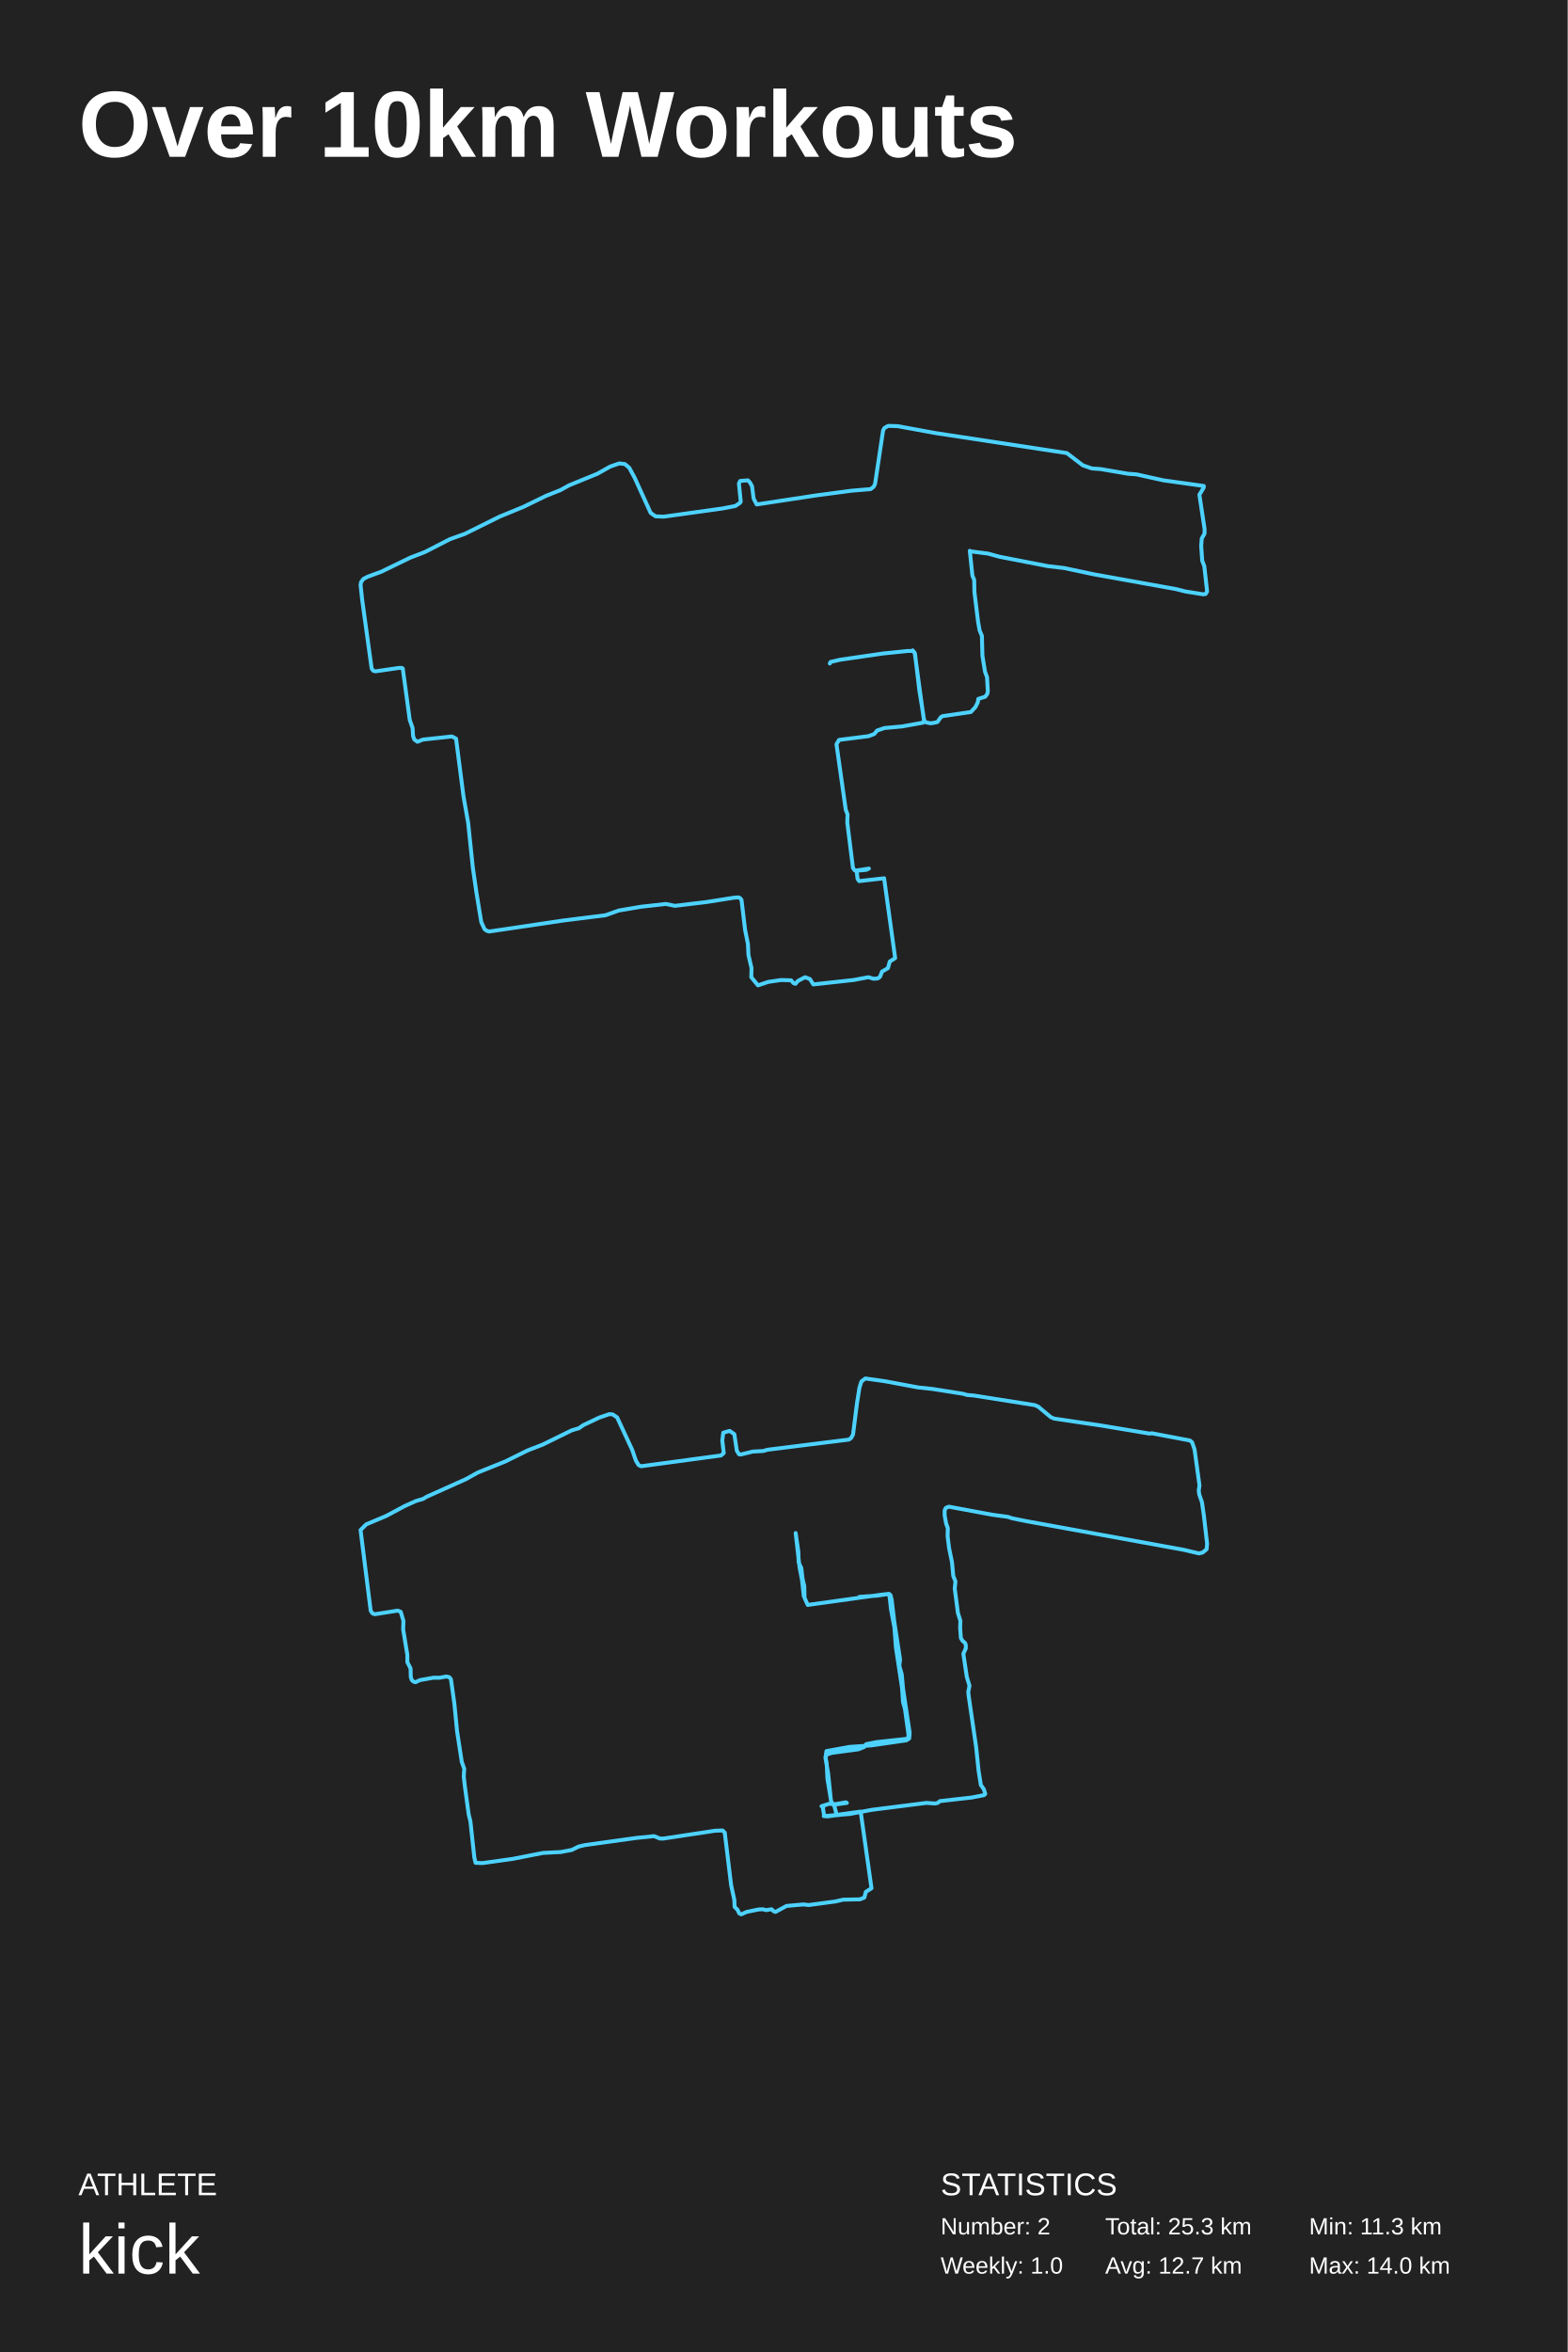
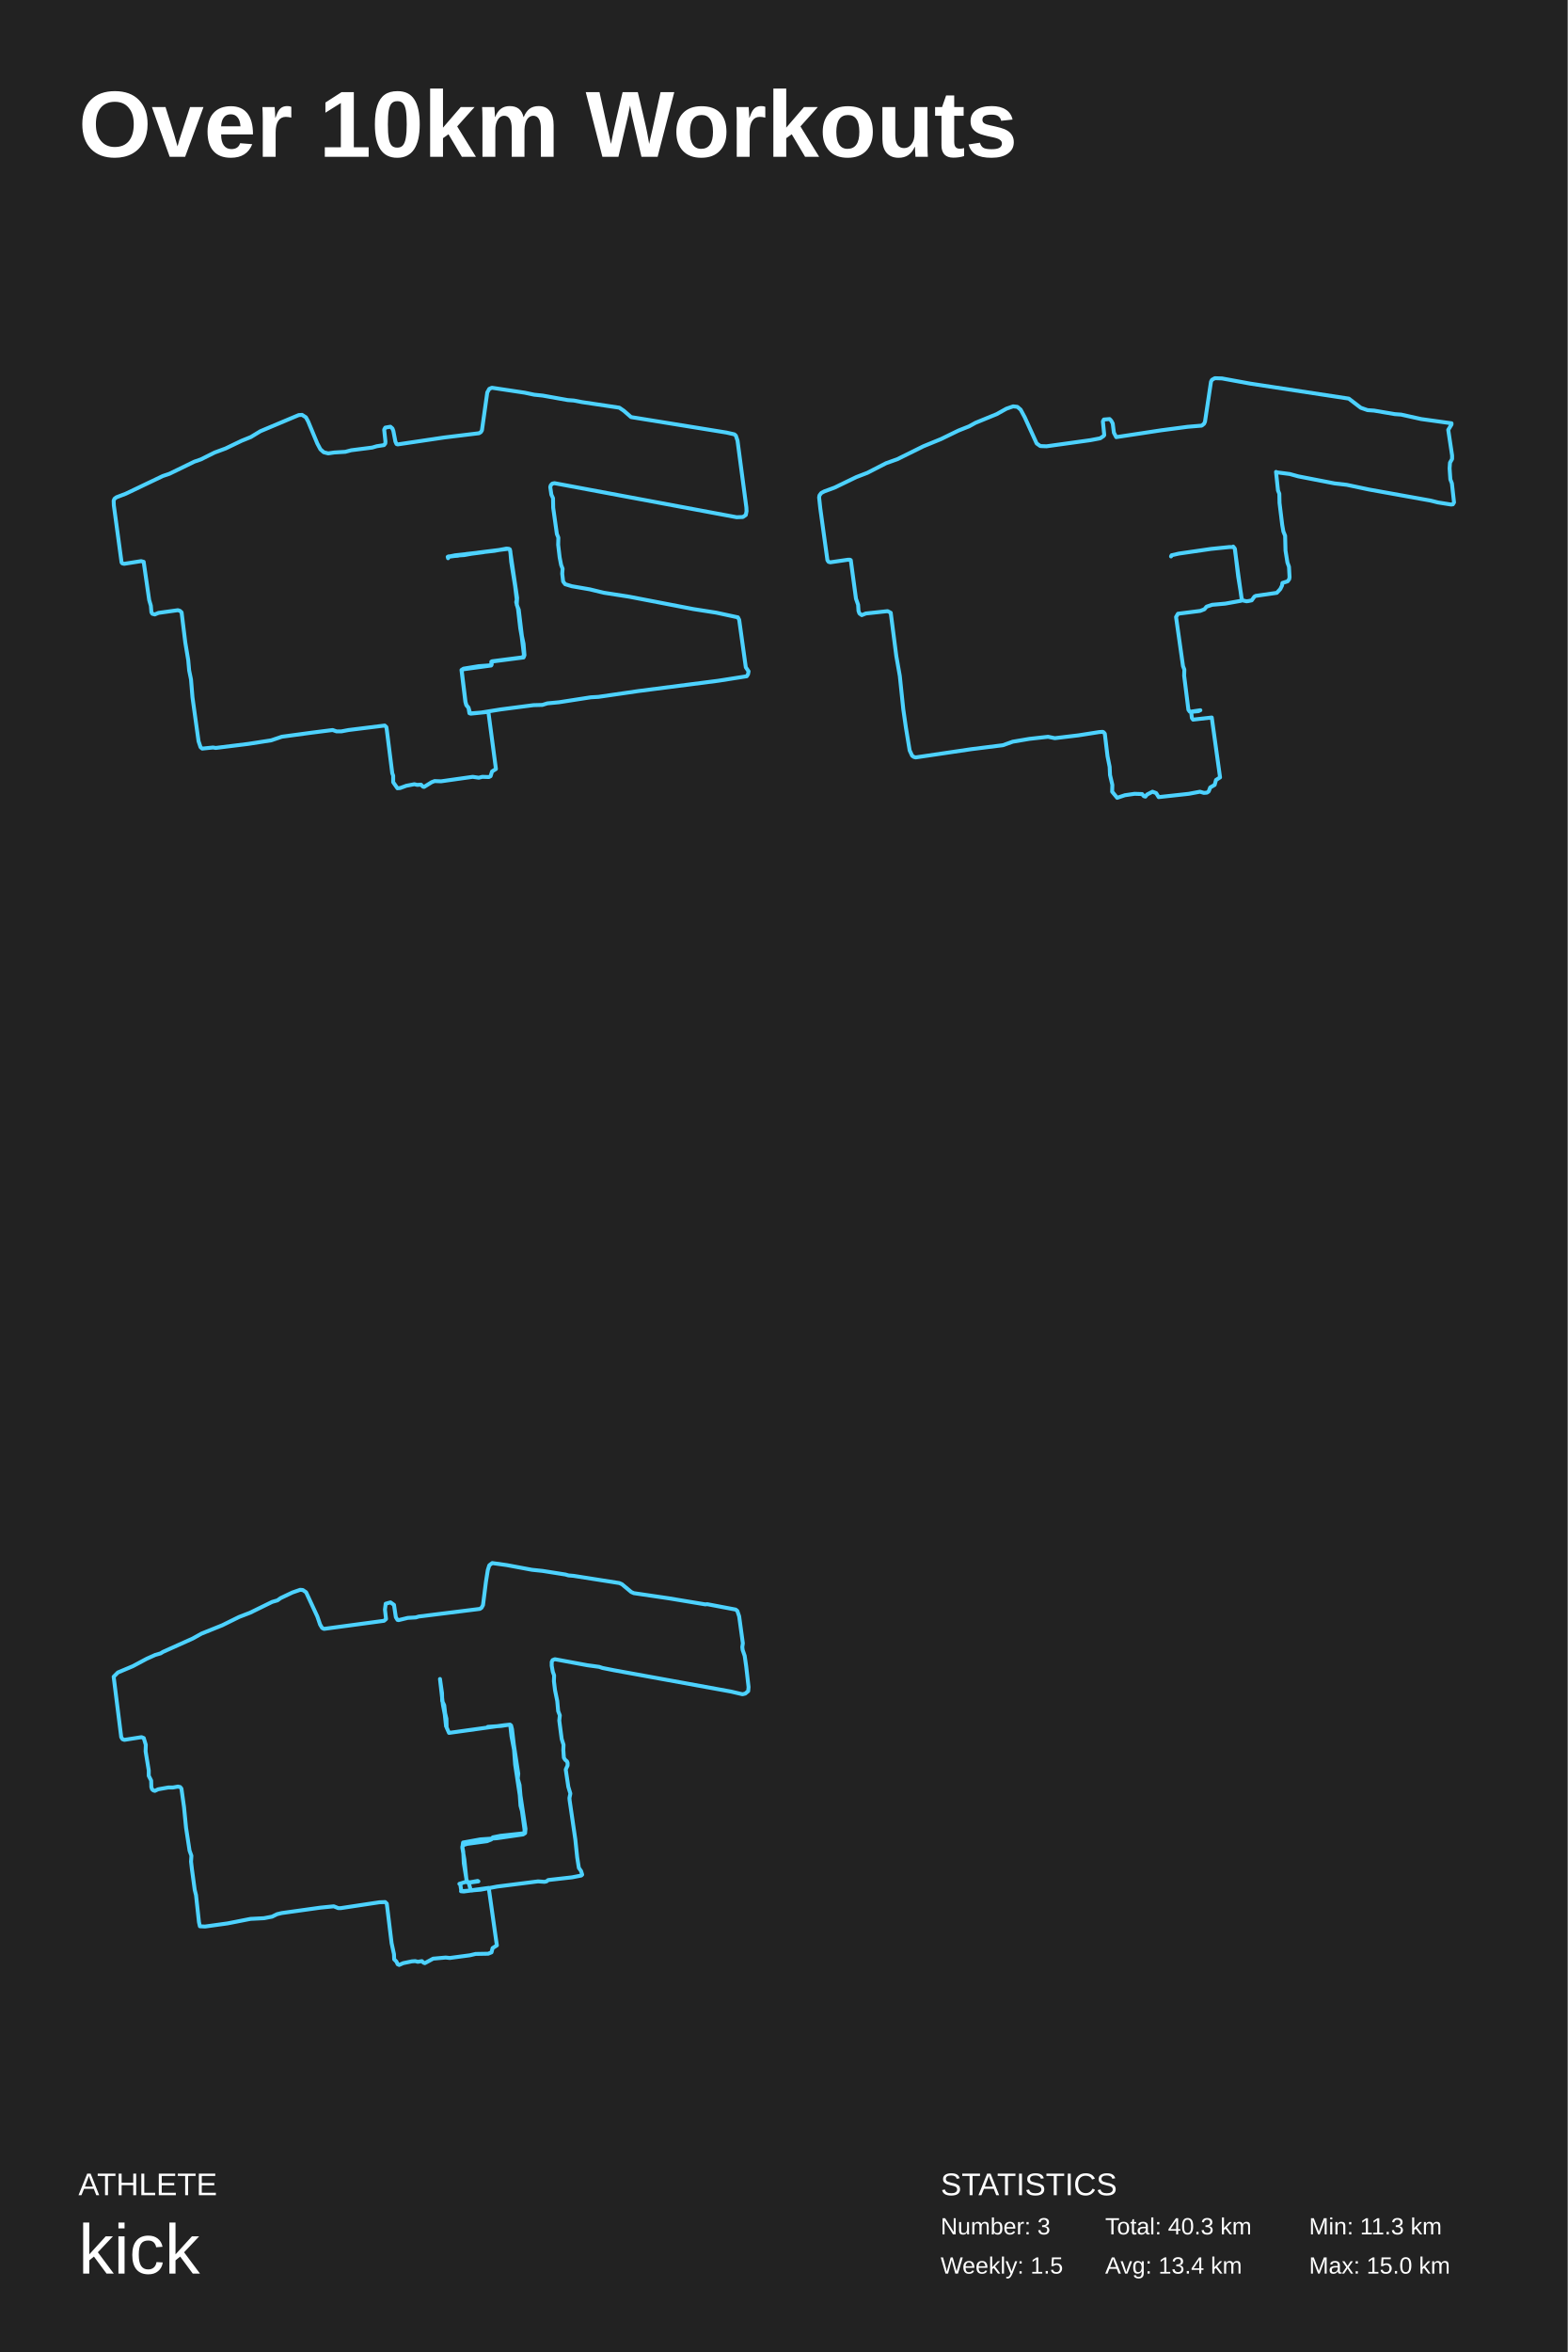
<svg xmlns="http://www.w3.org/2000/svg" baseProfile="full" height="300mm" version="1.1" viewBox="0,0,200,300" width="200mm">
  <defs />
  <rect fill="#222222" height="300" width="200" x="0" y="0" />
  <text fill="#FFFFFF" style="font-size:12px; font-family:Arial; font-weight:bold;" x="10" y="20">Over 10km Workouts</text>
  <text fill="#FFFFFF" style="font-size:4px; font-family:Arial" x="10" y="280">ATHLETE</text>
  <text fill="#FFFFFF" style="font-size:9px; font-family:Arial" x="10" y="290">kick</text>
  <text fill="#FFFFFF" style="font-size:4px; font-family:Arial" x="120" y="280">STATISTICS</text>
-   <text fill="#FFFFFF" style="font-size:3px; font-family:Arial" x="120" y="285">Number: 2</text>
-   <text fill="#FFFFFF" style="font-size:3px; font-family:Arial" x="120" y="290">Weekly: 1.0</text>
-   <text fill="#FFFFFF" style="font-size:3px; font-family:Arial" x="141" y="285">Total: 25.3 km</text>
-   <text fill="#FFFFFF" style="font-size:3px; font-family:Arial" x="141" y="290">Avg: 12.7 km</text>
+   <text fill="#FFFFFF" style="font-size:3px; font-family:Arial" x="120" y="285">Number: 3</text>
+   <text fill="#FFFFFF" style="font-size:3px; font-family:Arial" x="120" y="290">Weekly: 1.5</text>
+   <text fill="#FFFFFF" style="font-size:3px; font-family:Arial" x="141" y="285">Total: 40.3 km</text>
+   <text fill="#FFFFFF" style="font-size:3px; font-family:Arial" x="141" y="290">Avg: 13.4 km</text>
  <text fill="#FFFFFF" style="font-size:3px; font-family:Arial" x="167" y="285">Min: 11.3 km</text>
-   <text fill="#FFFFFF" style="font-size:3px; font-family:Arial" x="167" y="290">Max: 14.0 km</text>
-   <polyline fill="none" points="105.861,84.631 105.96,84.431 107.175,84.151 112.659,83.353 115.811,83.033 116.5,83.033 116.73,83.353 117.289,88.065 117.781,91.1 117.88,91.939 117.748,92.178 115.088,92.658 112.856,92.857 111.903,93.177 111.542,93.616 110.82,93.896 107.043,94.375 106.715,94.934 107.897,103.28 108.127,103.879 108.094,104.917 108.817,110.708 109.047,111.027 109.276,111.067 110.524,110.947 110.853,110.787 109.276,111.027 109.408,112.105 109.605,112.385 112.79,112.025 114.202,122.208 113.512,122.647 113.282,123.486 112.527,123.925 112.265,124.604 111.969,124.803 111.444,124.843 110.787,124.644 108.882,125.003 103.76,125.562 103.333,124.883 102.709,124.644 101.79,125.123 101.494,125.482 101.231,125.402 100.936,125.043 99.655,125.003 98.013,125.243 96.7,125.682 95.846,124.644 95.879,123.486 95.485,121.809 95.419,120.411 95.058,118.614 94.598,114.781 94.401,114.541 94.237,114.461 93.646,114.501 90.1,115.06 86.094,115.539 84.944,115.3 81.759,115.659 78.935,116.138 77.261,116.737 71.843,117.416 62.418,118.814 62.123,118.734 61.827,118.534 61.4,117.616 60.777,113.822 60.317,110.628 59.726,104.957 59.135,101.603 58.182,94.215 57.657,93.935 53.946,94.335 53.257,94.614 52.863,94.335 52.699,93.896 52.633,92.857 52.272,91.819 51.385,85.27 51.254,85.19 50.926,85.19 47.905,85.629 47.609,85.549 47.412,85.27 46.197,76.444 46.0,74.607 46.066,74.247 46.361,73.848 46.887,73.568 48.627,72.929 52.337,71.132 54.209,70.413 57.394,68.776 59.299,68.097 63.732,65.9 66.753,64.662 69.708,63.224 71.514,62.506 72.598,61.906 76.21,60.429 77.852,59.51 79.001,59.111 79.723,59.191 80.282,59.67 80.971,60.948 83.007,65.421 83.631,65.86 84.682,65.9 92.136,64.862 93.81,64.542 94.401,64.143 94.5,63.983 94.27,61.667 94.434,61.347 95.419,61.267 95.682,61.547 95.945,62.026 96.142,63.584 96.536,64.343 104.154,63.185 108.685,62.585 111.082,62.386 111.476,62.066 111.641,61.707 112.659,54.917 112.823,54.598 113.315,54.318 114.53,54.358 119.324,55.237 136.104,57.793 138.14,59.35 139.289,59.75 140.406,59.83 143.919,60.429 145.003,60.509 148.418,61.267 153.573,61.986 153.573,62.186 153.015,63.105 153.672,67.458 153.672,68.057 153.31,68.696 153.245,69.654 153.376,71.531 153.639,72.21 154.0,75.445 153.803,75.765 153.507,75.805 151.242,75.445 149.961,75.126 139.519,73.249 135.743,72.45 133.674,72.21 127.501,71.012 126.056,70.613 123.889,70.333 123.757,70.413 123.725,70.254 124.053,73.409 124.283,73.968 124.316,75.525 124.775,79.279 124.972,80.397 125.268,81.116 125.334,83.632 125.662,85.669 125.925,86.388 126.023,88.145 125.957,88.504 125.695,88.864 124.808,89.143 124.742,89.583 124.447,90.182 123.856,90.821 120.277,91.34 120.047,91.46 119.587,92.099 119.029,92.218 118.701,92.258 117.978,92.099 117.814,91.46 116.697,83.273 116.435,82.953" stroke="#4dd2ff" stroke-linecap="round" stroke-linejoin="round" stroke-width="0.5" />
-   <polyline fill="none" points="109.644,203.679 111.906,203.526 113.194,203.335 113.476,203.488 113.665,205.245 114.105,207.576 114.293,210.097 115.079,215.293 115.204,217.089 115.455,218.006 115.895,221.176 115.895,221.558 115.707,221.788 111.812,222.208 110.492,222.475 110.272,222.819 109.518,223.125 106.126,223.583 105.529,223.774 105.309,224.08 105.466,224.92 105.56,226.869 106.063,229.925 106.408,230.192 108.042,229.963 107.916,229.887 106.628,230.116 105.78,230.078 104.806,230.383 105.058,230.345 104.995,230.689 105.12,231.453 105.277,231.644 105.592,231.644 109.801,231.071 111.183,240.85 110.461,241.309 110.272,242.034 109.707,242.264 107.571,242.302 106.597,242.531 103.173,242.989 102.482,242.913 100.346,243.104 98.932,243.868 98.712,243.792 98.429,243.524 97.738,243.639 97.298,243.524 96.733,243.562 95.257,243.868 94.565,244.174 94.314,244.059 94.094,243.601 93.717,243.219 93.686,242.34 93.277,240.468 92.461,233.745 92.178,233.477 91.204,233.516 84.639,234.509 84.199,234.509 83.445,234.203 81.152,234.433 74.586,235.349 73.801,235.54 72.953,235.961 71.539,236.228 69.277,236.343 65.382,237.107 61.55,237.641 60.67,237.603 60.513,236.916 60.01,232.293 59.791,231.415 59.319,227.938 59.162,226.601 59.225,225.608 58.911,224.729 58.314,220.833 57.969,217.318 57.529,214.185 57.309,213.918 56.932,213.841 56.084,213.994 55.298,213.994 53.571,214.3 53.005,214.567 52.754,214.491 52.534,214.3 52.408,213.918 52.377,212.81 51.969,212.008 51.969,211.091 51.435,207.843 51.466,206.735 51.12,205.589 50.743,205.436 47.822,205.895 47.508,205.78 47.288,205.436 46.0,195.159 46.723,194.433 49.267,193.363 51.623,192.103 53.068,191.453 53.979,191.186 54.419,190.918 59.445,188.664 60.953,187.824 64.471,186.41 67.33,184.996 69.215,184.27 72.953,182.436 73.864,182.169 74.398,181.787 76.408,180.832 77.728,180.373 78.168,180.411 78.733,180.793 80.649,184.92 81.12,186.295 81.466,186.868 81.78,187.021 91.99,185.646 92.335,185.34 92.147,183.735 92.272,182.742 93.089,182.513 93.686,182.933 94.0,185.034 94.283,185.493 94.471,185.531 96.042,185.149 97.393,185.073 97.895,184.92 108.293,183.621 108.576,183.43 108.827,182.971 109.33,178.998 109.644,177.011 109.895,176.208 110.398,175.826 112.848,176.17 117.152,176.973 118.974,177.164 122.838,177.775 123.372,177.928 124.251,178.004 132.01,179.227 132.45,179.418 134.052,180.755 134.492,180.946 140.461,181.825 146.649,182.857 146.963,182.818 151.801,183.735 152.084,183.965 152.398,184.882 153.026,189.466 152.932,190.116 152.995,190.613 153.34,191.606 153.592,193.363 154.0,196.917 153.937,197.604 153.435,198.025 152.963,198.139 151.016,197.681 131.068,194.051 129.152,193.669 128.586,193.478 126.607,193.211 121.047,192.179 120.67,192.332 120.513,192.638 120.513,193.287 120.702,194.319 120.921,194.93 120.89,195.923 121.079,197.452 121.455,199.285 121.613,201.005 121.895,201.731 121.801,202.609 122.209,205.742 122.524,206.735 122.492,207.652 122.586,208.951 122.806,209.295 123.12,209.562 123.215,209.83 123.215,210.25 122.901,210.938 123.34,213.88 123.686,215.026 123.529,215.79 123.56,216.172 124.534,222.857 124.848,225.875 125.131,227.671 125.508,228.206 125.696,228.817 125.539,228.97 123.969,229.275 119.916,229.734 119.634,229.963 119.288,230.039 118.188,229.963 111.246,230.842 108.419,231.376 105.089,231.644 105.56,231.682 107.602,231.415 106.88,231.529 106.723,231.415 106.44,230.345 106.157,230.039 106.0,229.581 105.654,226.219 105.309,224.233 105.435,223.354 108.387,222.819 111.152,222.628 115.644,221.979 115.99,221.749 116.052,221.024 115.204,215.369 115.047,213.574 114.733,212.466 114.827,211.664 114.073,206.735 113.759,204.061 113.602,203.45 113.414,203.297 112.377,203.412 103.047,204.711 102.639,203.794 102.607,202.304 102.387,201.387 102.23,200.011 101.885,199.285 101.853,197.948 101.508,195.541 102.01,199.935 102.325,201.578 102.545,203.603" stroke="#4dd2ff" stroke-linecap="round" stroke-linejoin="round" stroke-width="0.5" />
+   <text fill="#FFFFFF" style="font-size:3px; font-family:Arial" x="167" y="290">Max: 15.0 km</text>
+   <polyline fill="none" points="57.89,70.887 59.205,70.802 60.967,70.487 64.843,70.002 65.008,70.087 65.102,70.287 65.219,71.659 65.712,74.744 65.924,76.487 65.853,76.801 66.088,77.658 66.37,80.115 66.558,81.201 66.84,83.515 66.816,83.715 66.558,83.858 62.776,84.344 62.682,84.401 62.682,84.744 62.564,84.858 61.061,84.972 59.135,85.286 58.876,85.458 59.369,89.515 59.487,89.943 59.769,90.286 59.886,90.972 60.051,91.029 62.306,90.8 63.269,98.085 62.776,98.399 62.588,98.999 62.376,99.113 61.531,99.085 61.084,99.199 60.309,99.085 56.269,99.656 55.446,99.627 55.07,99.77 54.107,100.37 53.966,100.342 53.708,100.085 53.215,100.113 52.862,100.027 51.829,100.227 51.053,100.513 50.701,100.542 50.161,99.77 50.161,98.942 50.043,98.628 49.338,93.028 49.291,92.743 49.08,92.543 44.476,93.114 43.559,93.286 42.925,93.286 42.432,93.114 39.73,93.457 35.948,93.971 34.609,94.428 31.673,94.885 27.515,95.4 27.186,95.342 25.8,95.485 25.588,95.314 25.33,94.542 24.555,88.943 24.367,86.658 24.132,85.515 24.014,84.201 23.638,81.944 23.169,78.115 22.957,77.916 22.699,77.83 20.232,78.173 19.739,78.373 19.433,78.287 19.316,78.087 19.245,77.258 19.034,76.544 18.329,71.659 18,71.573 15.839,71.916 15.604,71.859 15.51,71.744 14.523,64.459 14.5,63.859 14.617,63.602 14.852,63.43 16.05,62.973 20.772,60.716 21.618,60.43 24.789,58.887 25.612,58.602 27.397,57.716 28.783,57.202 30.803,56.23 32.001,55.744 33.223,55.001 38.109,52.944 38.532,52.916 39.026,53.23 39.307,53.744 40.482,56.573 40.881,57.316 41.304,57.687 41.868,57.83 42.643,57.716 44.053,57.63 44.805,57.43 47.483,57.087 48.07,56.916 48.986,56.773 49.151,56.573 49.174,56.316 49.01,54.801 49.151,54.544 49.62,54.459 49.808,54.43 50.067,54.659 50.184,54.973 50.443,56.316 50.584,56.63 50.724,56.687 56.668,55.802 61.108,55.259 61.343,55.116 61.484,54.887 62.165,50.058 62.423,49.601 62.752,49.458 66.934,50.087 68.155,50.344 69.236,50.458 72.431,51.03 73.206,51.087 74.24,51.287 79.009,52.001 79.596,52.401 80.512,53.201 92.681,55.173 93.691,55.402 93.879,55.573 94.09,56.202 95.218,64.716 95.242,65.202 95.148,65.687 94.772,65.944 93.973,65.973 70.74,61.63 70.458,61.687 70.27,61.887 70.199,62.116 70.34,63.087 70.552,63.545 70.575,64.773 71.045,68.116 71.233,68.573 71.209,69.487 71.397,71.087 71.585,72.059 71.773,72.544 71.726,73.173 71.844,74.173 72.102,74.516 72.948,74.773 75.25,75.173 77.012,75.601 80.301,76.116 88.452,77.687 91.365,78.144 94.137,78.744 94.302,79.058 95.148,85.115 95.5,85.629 95.43,86.001 95.265,86.258 91.647,86.829 81.452,88.143 76.354,88.886 75.367,88.943 71.327,89.572 69.823,89.715 69.189,89.914 68.061,89.943 63.88,90.486 61.39,90.886 59.98,91 59.769,90.257 59.51,89.943 59.393,89.543 58.923,85.715 58.947,85.458 59.088,85.372 62.658,84.886 62.729,84.772 62.729,84.458 62.823,84.372 66.793,83.858 66.91,83.572 66.793,82.115 66.581,81.115 66.182,77.773 65.924,77.144 65.971,76.258 65.055,70.087 64.937,70.002 64.608,69.973 63.081,70.259 59.51,70.659 58.383,70.887 57.208,70.973 57.114,71.03 57.161,71.116 57.349,71.002 61.695,70.43 58.054,70.83 57.208,71.002 57.161,71.202" stroke="#4dd2ff" stroke-linecap="round" stroke-linejoin="round" stroke-width="0.5" />
+   <polyline fill="none" points="149.396,70.973 149.47,70.823 150.381,70.614 154.494,70.015 156.858,69.775 157.375,69.775 157.548,70.015 157.966,73.549 158.336,75.825 158.41,76.454 158.311,76.634 156.316,76.993 154.642,77.143 153.927,77.383 153.657,77.712 153.115,77.922 150.283,78.281 150.036,78.7 150.923,84.96 151.095,85.409 151.071,86.188 151.612,90.531 151.785,90.77 151.957,90.8 152.893,90.71 153.139,90.591 151.957,90.77 152.056,91.579 152.204,91.789 154.592,91.519 155.651,99.156 155.134,99.485 154.962,100.114 154.395,100.444 154.198,100.953 153.977,101.103 153.583,101.133 153.09,100.983 151.662,101.252 147.82,101.672 147.5,101.162 147.032,100.983 146.342,101.342 146.121,101.612 145.924,101.552 145.702,101.282 144.741,101.252 143.51,101.432 142.525,101.761 141.885,100.983 141.909,100.114 141.614,98.856 141.564,97.808 141.294,96.461 140.949,93.585 140.801,93.406 140.678,93.346 140.235,93.376 137.575,93.795 134.57,94.155 133.708,93.975 131.319,94.244 129.201,94.604 127.945,95.053 123.882,95.562 116.814,96.61 116.592,96.55 116.37,96.401 116.05,95.712 115.582,92.867 115.238,90.471 114.794,86.218 114.351,83.702 113.637,78.161 113.243,77.952 110.46,78.251 109.943,78.461 109.647,78.251 109.524,77.922 109.475,77.143 109.204,76.364 108.539,71.452 108.44,71.392 108.194,71.392 105.928,71.722 105.707,71.662 105.559,71.452 104.648,64.833 104.5,63.455 104.549,63.185 104.771,62.886 105.165,62.676 106.47,62.197 109.253,60.849 110.657,60.31 113.046,59.082 114.474,58.573 117.799,56.925 120.065,55.997 122.281,54.918 123.636,54.379 124.448,53.93 127.157,52.822 128.389,52.133 129.251,51.833 129.792,51.893 130.211,52.252 130.728,53.211 132.255,56.566 132.723,56.895 133.511,56.925 139.102,56.146 140.358,55.907 140.801,55.607 140.875,55.487 140.702,53.75 140.826,53.511 141.564,53.451 141.761,53.66 141.958,54.02 142.106,55.188 142.402,55.757 148.115,54.888 151.514,54.439 153.312,54.289 153.607,54.05 153.73,53.78 154.494,48.688 154.617,48.448 154.986,48.239 155.898,48.269 159.493,48.928 172.078,50.845 173.605,52.013 174.467,52.312 175.304,52.372 177.939,52.822 178.752,52.881 181.313,53.451 185.18,53.99 185.18,54.14 184.761,54.828 185.254,58.093 185.254,58.543 184.983,59.022 184.934,59.741 185.032,61.149 185.229,61.658 185.5,64.084 185.352,64.324 185.131,64.354 183.431,64.084 182.471,63.844 174.639,62.437 171.807,61.838 170.256,61.658 165.626,60.759 164.542,60.46 162.917,60.25 162.818,60.31 162.793,60.19 163.04,62.556 163.212,62.976 163.237,64.144 163.581,66.959 163.729,67.798 163.951,68.337 164,70.224 164.246,71.752 164.443,72.291 164.517,73.609 164.468,73.878 164.271,74.148 163.606,74.357 163.557,74.687 163.335,75.136 162.892,75.615 160.208,76.005 160.035,76.095 159.69,76.574 159.272,76.664 159.025,76.694 158.484,76.574 158.36,76.095 157.523,69.955 157.326,69.715" stroke="#4dd2ff" stroke-linecap="round" stroke-linejoin="round" stroke-width="0.5" />
+   <polyline fill="none" points="62.233,220.259 63.929,220.145 64.895,220.001 65.107,220.116 65.249,221.434 65.579,223.182 65.72,225.073 66.309,228.97 66.403,230.316 66.592,231.004 66.921,233.382 66.921,233.669 66.78,233.841 63.859,234.156 62.869,234.356 62.704,234.614 62.139,234.844 59.594,235.187 59.147,235.331 58.982,235.56 59.099,236.19 59.17,237.651 59.547,239.944 59.806,240.144 61.031,239.972 60.937,239.915 59.971,240.087 59.335,240.058 58.605,240.287 58.793,240.259 58.746,240.517 58.84,241.09 58.958,241.233 59.194,241.233 62.351,240.803 63.387,248.138 62.846,248.481 62.704,249.026 62.28,249.198 60.678,249.226 59.948,249.398 57.38,249.742 56.861,249.685 55.259,249.828 54.199,250.401 54.034,250.344 53.822,250.143 53.304,250.229 52.974,250.143 52.55,250.172 51.442,250.401 50.924,250.63 50.736,250.544 50.571,250.201 50.288,249.914 50.264,249.255 49.958,247.851 49.346,242.809 49.134,242.608 48.403,242.637 43.479,243.382 43.149,243.382 42.584,243.152 40.864,243.324 35.94,244.012 35.351,244.155 34.715,244.47 33.654,244.671 31.958,244.757 29.037,245.33 26.162,245.731 25.503,245.702 25.385,245.187 25.008,241.72 24.843,241.061 24.49,238.454 24.372,237.451 24.419,236.706 24.183,236.047 23.736,233.124 23.476,230.488 23.147,228.139 22.982,227.938 22.699,227.881 22.063,227.996 21.474,227.996 20.178,228.225 19.754,228.425 19.565,228.368 19.401,228.225 19.306,227.938 19.283,227.107 18.976,226.506 18.976,225.818 18.576,223.382 18.599,222.552 18.34,221.692 18.058,221.577 15.866,221.921 15.631,221.835 15.466,221.577 14.5,213.869 15.042,213.325 16.95,212.523 18.717,211.577 19.801,211.09 20.484,210.889 20.814,210.689 24.584,208.998 25.715,208.368 28.353,207.307 30.497,206.247 31.911,205.703 34.715,204.327 35.398,204.127 35.798,203.84 37.306,203.124 38.296,202.78 38.626,202.808 39.05,203.095 40.487,206.19 40.84,207.221 41.099,207.651 41.335,207.766 48.992,206.734 49.251,206.505 49.11,205.302 49.204,204.556 49.817,204.385 50.264,204.7 50.5,206.276 50.712,206.62 50.853,206.648 52.031,206.362 53.045,206.304 53.421,206.19 61.22,205.216 61.432,205.072 61.62,204.728 61.997,201.748 62.233,200.258 62.421,199.656 62.798,199.37 64.636,199.628 67.864,200.229 69.23,200.373 72.128,200.831 72.529,200.946 73.188,201.003 79.008,201.92 79.338,202.063 80.539,203.066 80.869,203.21 85.346,203.869 89.987,204.642 90.223,204.614 93.851,205.302 94.063,205.473 94.298,206.161 94.77,209.6 94.699,210.087 94.746,210.459 95.005,211.204 95.194,212.523 95.5,215.187 95.453,215.703 95.076,216.018 94.723,216.104 93.262,215.761 78.301,213.038 76.864,212.752 76.44,212.609 74.955,212.408 70.785,211.634 70.503,211.749 70.385,211.978 70.385,212.465 70.526,213.239 70.691,213.697 70.668,214.442 70.809,215.589 71.092,216.964 71.209,218.253 71.421,218.798 71.351,219.457 71.657,221.807 71.893,222.552 71.869,223.239 71.94,224.213 72.105,224.471 72.34,224.672 72.411,224.872 72.411,225.188 72.175,225.703 72.505,227.91 72.764,228.769 72.647,229.342 72.67,229.629 73.401,234.643 73.636,236.906 73.848,238.253 74.131,238.654 74.272,239.113 74.154,239.227 72.976,239.456 69.937,239.8 69.725,239.972 69.466,240.029 68.641,239.972 63.435,240.631 61.314,241.032 58.817,241.233 59.17,241.261 60.702,241.061 60.16,241.147 60.042,241.061 59.83,240.259 59.618,240.029 59.5,239.686 59.241,237.164 58.982,235.674 59.076,235.015 61.291,234.614 63.364,234.471 66.733,233.984 66.992,233.812 67.039,233.268 66.403,229.027 66.285,227.68 66.05,226.85 66.12,226.248 65.555,222.552 65.319,220.546 65.202,220.087 65.06,219.973 64.283,220.059 57.285,221.033 56.979,220.345 56.955,219.228 56.791,218.54 56.673,217.508 56.414,216.964 56.39,215.961 56.131,214.156 56.508,217.451 56.743,218.683 56.908,220.202" stroke="#4dd2ff" stroke-linecap="round" stroke-linejoin="round" stroke-width="0.5" />
</svg>
